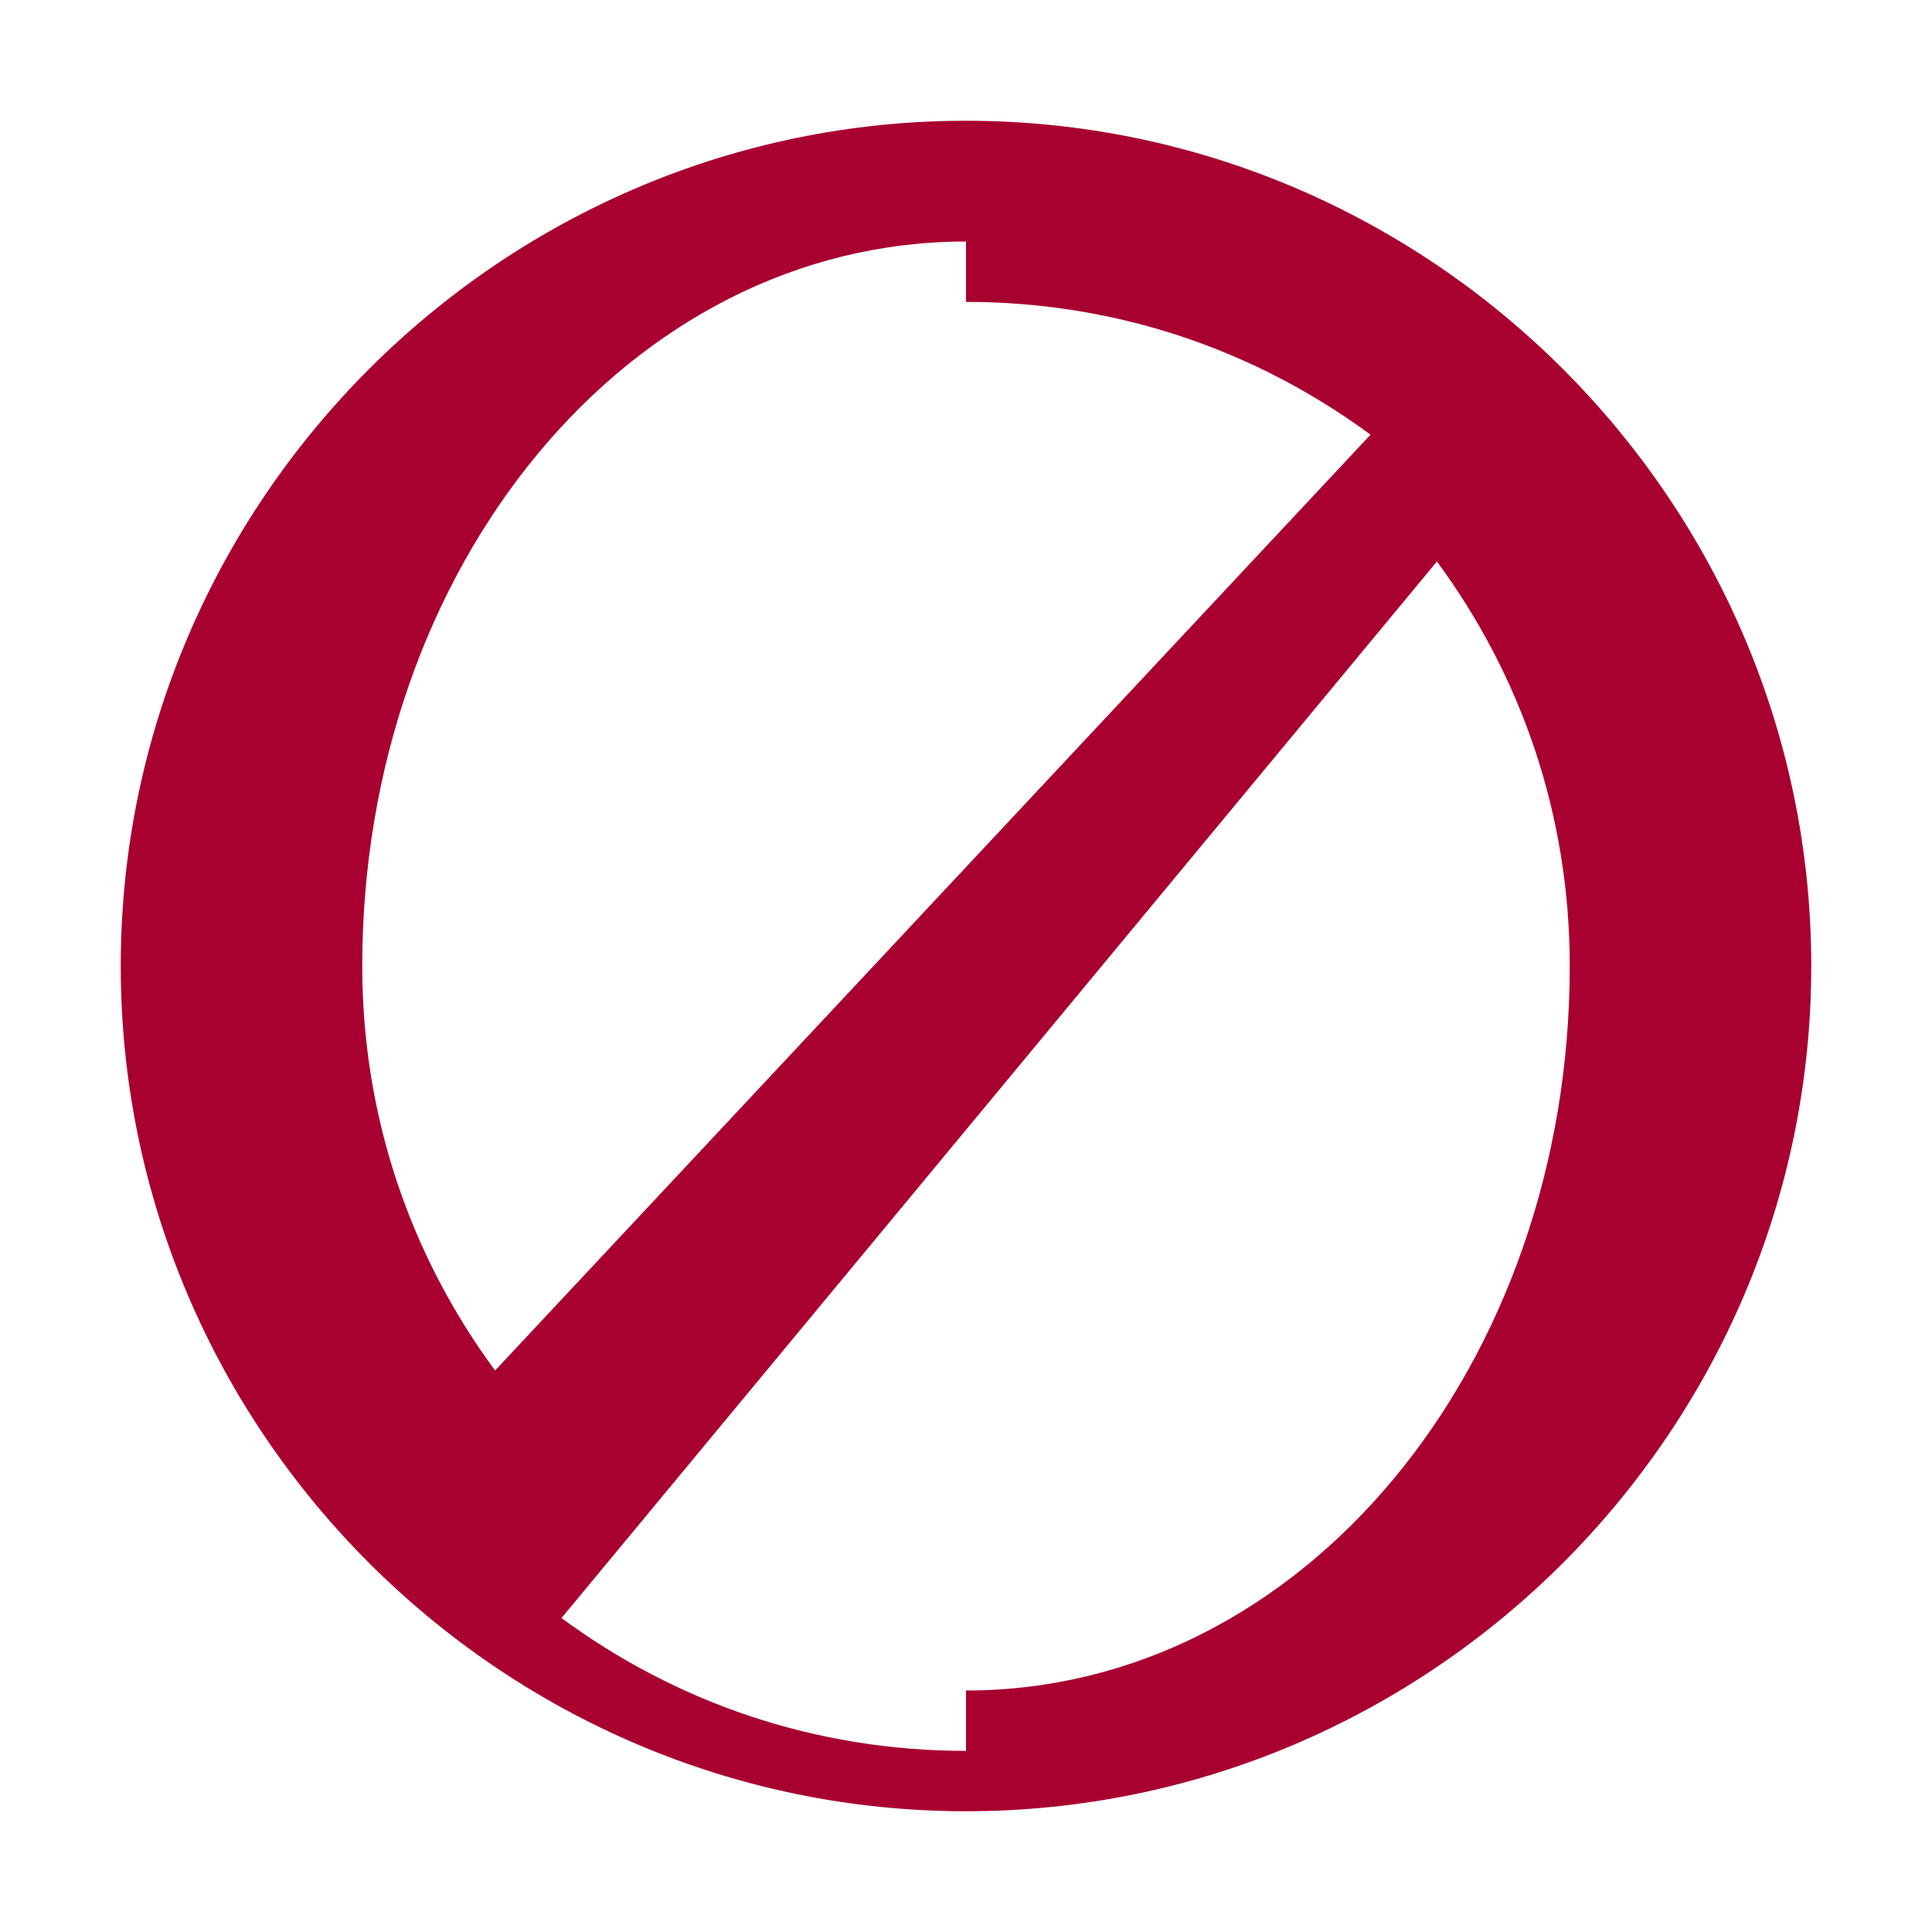
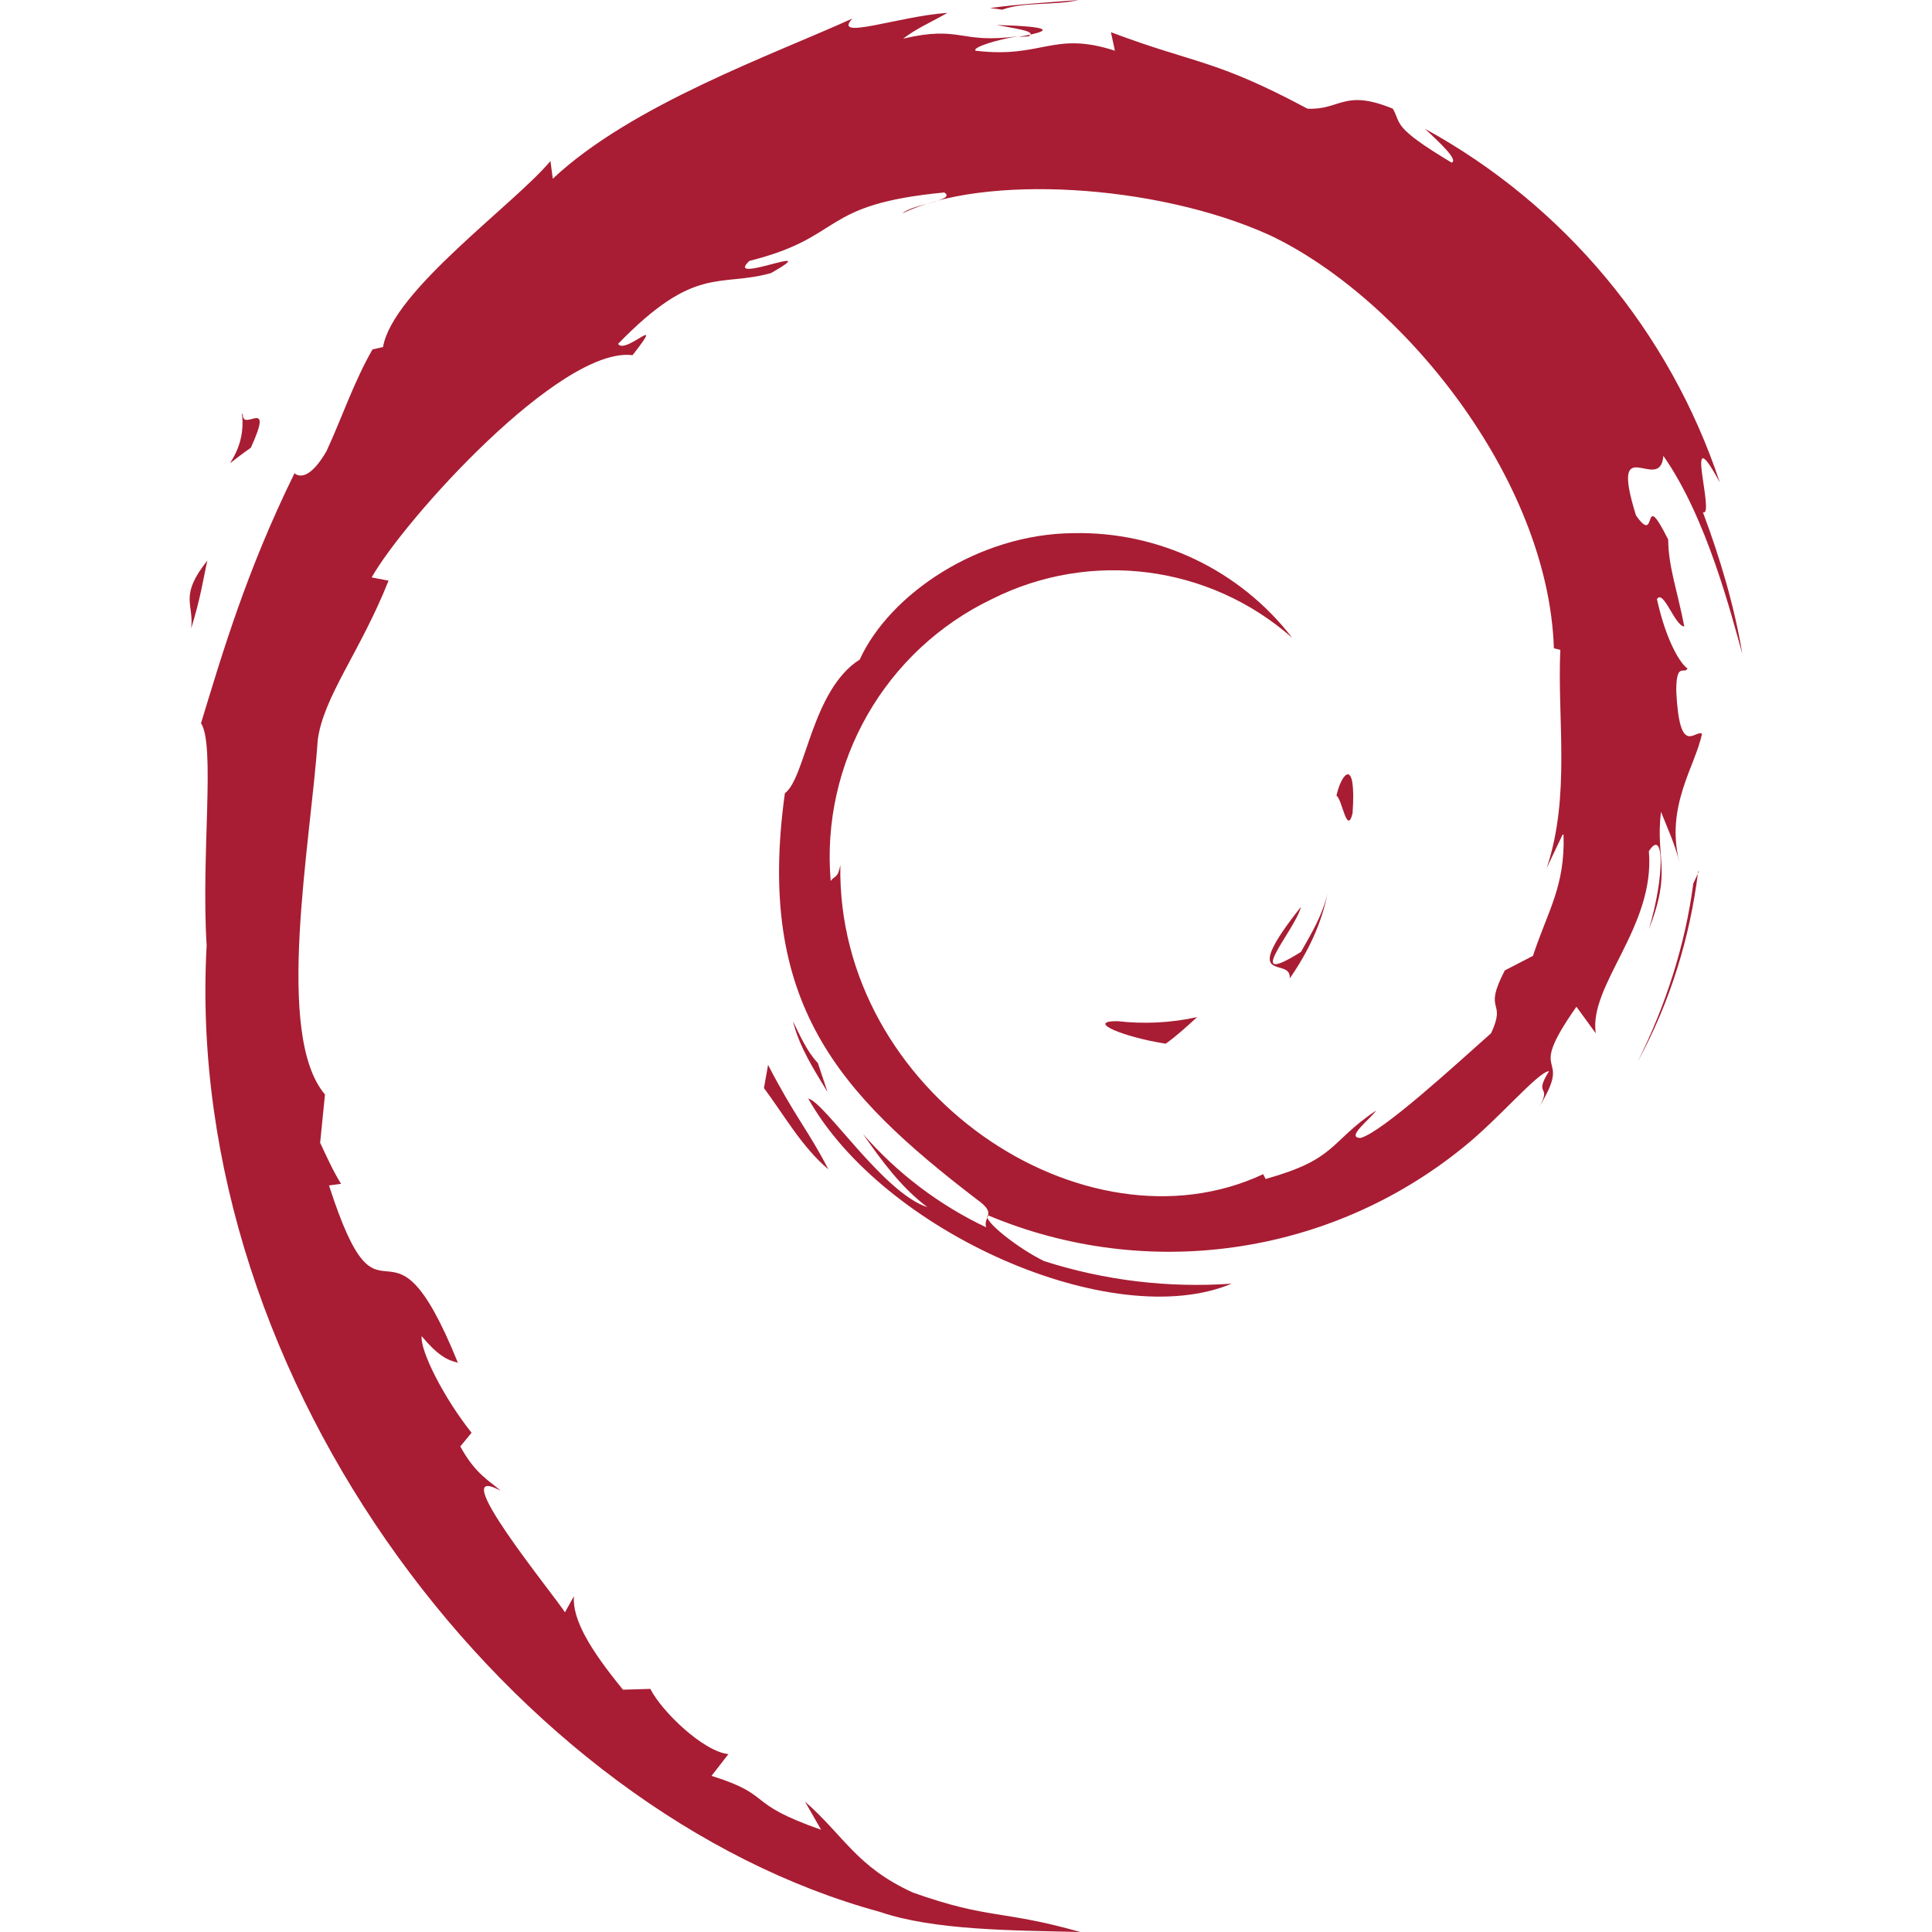
- <svg xmlns="http://www.w3.org/2000/svg" viewBox="0 0 32 32" width="32" height="32">
-   <path fill="#A80030" d="M16 2C8.3 2 2 8.3 2 16s6.3 14 14 14 14-6.3 14-14S23.7 2 16 2zm0 3c2.5 0 4.8.8 6.7 2.2L8.2 22.7C6.8 20.8 6 18.5 6 16 6 9.4 10.4 4 16 4zm0 24c-2.5 0-4.8-.8-6.7-2.2L23.8 9.3C25.2 11.2 26 13.5 26 16c0 6.6-4.4 12-10 12z" />
+ <svg xmlns="http://www.w3.org/2000/svg" fill="#A81D33" role="img" viewBox="0 0 24 24">
+   <path d="M13.88 12.685c-.4 0 .08.2.601.28.14-.1.27-.22.39-.33a3.001 3.001 0 01-.99.05m2.14-.53c.23-.33.4-.69.47-1.06-.06.27-.2.5-.33.73-.75.47-.07-.27 0-.56-.8 1.01-.11.6-.14.89m.781-2.05c.05-.721-.14-.501-.2-.221.07.04.13.5.2.22M12.38.31c.2.04.45.07.42.12.23-.05.28-.1-.43-.12m.43.12l-.15.03.14-.01V.43m6.633 9.944c.02.64-.2.95-.38 1.5l-.35.181c-.28.54.03.35-.17.78-.44.39-1.34 1.22-1.62 1.301-.201 0 .14-.25.19-.34-.591.4-.481.6-1.371.85l-.03-.06c-2.221 1.04-5.303-1.02-5.253-3.842-.03.17-.07.13-.12.2a3.551 3.552 0 012.001-3.501 3.361 3.362 0 013.732.48 3.341 3.342 0 00-2.721-1.3c-1.18.01-2.281.76-2.651 1.57-.6.38-.67 1.47-.93 1.661-.361 2.601.66 3.722 2.38 5.042.27.19.08.21.12.35a4.702 4.702 0 01-1.53-1.16c.23.33.47.66.8.91-.55-.18-1.27-1.3-1.48-1.35.93 1.66 3.78 2.921 5.261 2.3a6.203 6.203 0 01-2.33-.28c-.33-.16-.77-.51-.7-.57a5.802 5.803 0 005.902-.84c.44-.35.93-.94 1.07-.95-.2.32.04.16-.12.44.44-.72-.2-.3.46-1.24l.24.33c-.09-.6.74-1.321.66-2.262.19-.3.2.3 0 .97.29-.74.08-.85.15-1.46.08.2.18.42.23.63-.18-.7.2-1.2.28-1.6-.09-.05-.28.3-.32-.53 0-.37.1-.2.14-.28-.08-.05-.26-.32-.38-.861.08-.13.22.33.34.34-.08-.42-.2-.75-.2-1.08-.34-.68-.12.1-.4-.3-.34-1.091.3-.25.34-.74.54.77.84 1.96.981 2.46-.1-.6-.28-1.2-.49-1.76.16.07-.26-1.241.21-.37A7.823 7.824 0 0017.702 1.6c.18.17.42.39.33.42-.75-.45-.62-.48-.73-.67-.61-.25-.65.02-1.06 0C15.082.73 14.862.8 13.8.4l.05.23c-.77-.25-.9.1-1.73 0-.05-.04.27-.14.53-.18-.741.1-.701-.14-1.431.03.17-.13.36-.21.55-.32-.6.04-1.44.35-1.18.07C9.6.68 7.847 1.3 6.867 2.22L6.838 2c-.45.54-1.96 1.611-2.08 2.311l-.131.03c-.23.4-.38.85-.57 1.261-.3.52-.45.2-.4.28-.6 1.22-.9 2.251-1.16 3.102.18.27 0 1.65.07 2.76-.3 5.463 3.84 10.776 8.363 12.006.67.23 1.65.23 2.49.25-.99-.28-1.12-.15-2.08-.49-.7-.32-.85-.7-1.34-1.13l.2.35c-.971-.34-.57-.42-1.361-.67l.21-.27c-.31-.03-.83-.53-.97-.81l-.34.01c-.41-.501-.63-.871-.61-1.161l-.111.2c-.13-.21-1.52-1.901-.8-1.511-.13-.12-.31-.2-.5-.55l.14-.17c-.35-.44-.64-1.02-.62-1.2.2.24.32.3.45.33-.88-2.172-.93-.12-1.601-2.202l.15-.02c-.1-.16-.18-.34-.26-.51l.06-.6c-.63-.74-.18-3.102-.09-4.402.07-.54.53-1.1.88-1.981l-.21-.04c.4-.71 2.341-2.872 3.241-2.761.43-.55-.09 0-.18-.14.96-.991 1.26-.7 1.901-.88.7-.401-.6.16-.27-.151 1.2-.3.85-.7 2.421-.85.16.1-.39.14-.52.26 1-.49 3.151-.37 4.562.27 1.63.77 3.461 3.011 3.531 5.132l.08.02c-.04.85.13 1.821-.17 2.711l.2-.42M9.54 13.236l-.05.28c.26.35.47.73.8 1.01-.24-.47-.42-.66-.75-1.3m.62-.02c-.14-.15-.22-.34-.31-.52.08.32.26.6.43.88l-.12-.36m10.945-2.382l-.07.15c-.1.76-.34 1.511-.69 2.212.4-.73.65-1.541.75-2.362M12.45.12c.27-.1.66-.05.95-.12-.37.03-.74.05-1.1.1l.15.02M3.006 5.142c.07.57-.43.8.11.42.3-.66-.11-.18-.1-.42m-.64 2.661c.12-.39.15-.62.2-.84-.35.44-.17.53-.2.83" />
</svg>
